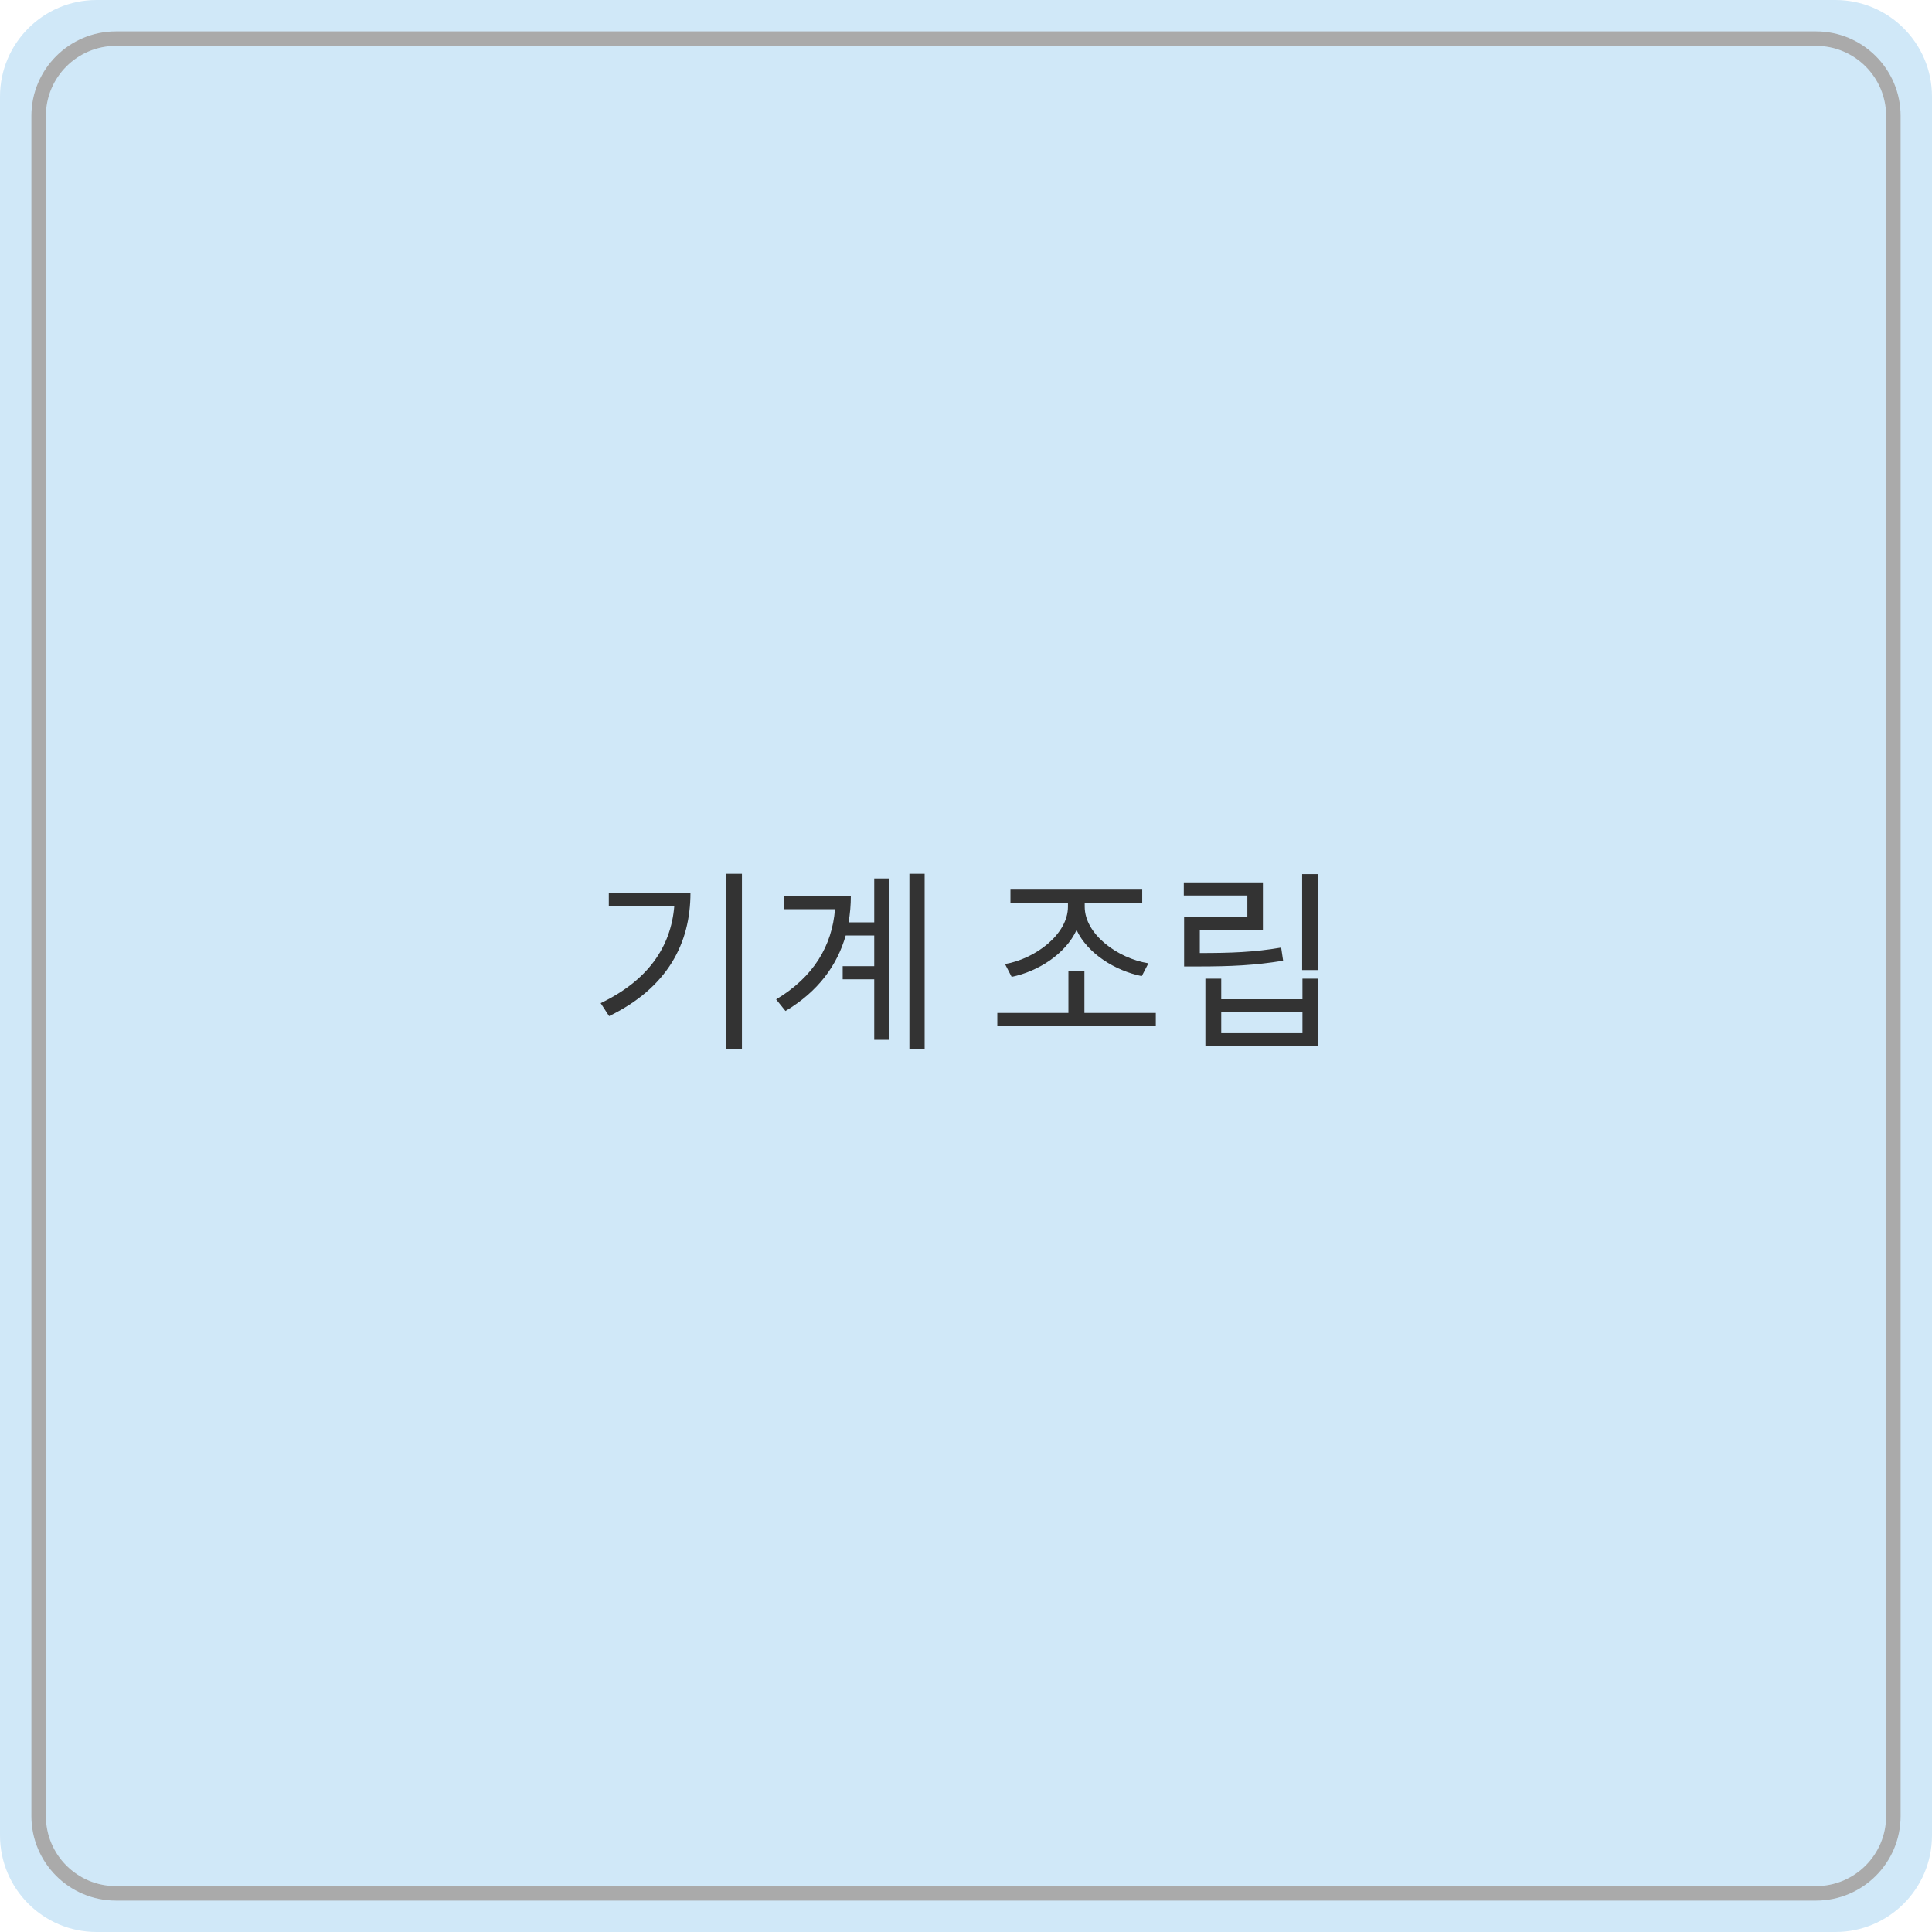
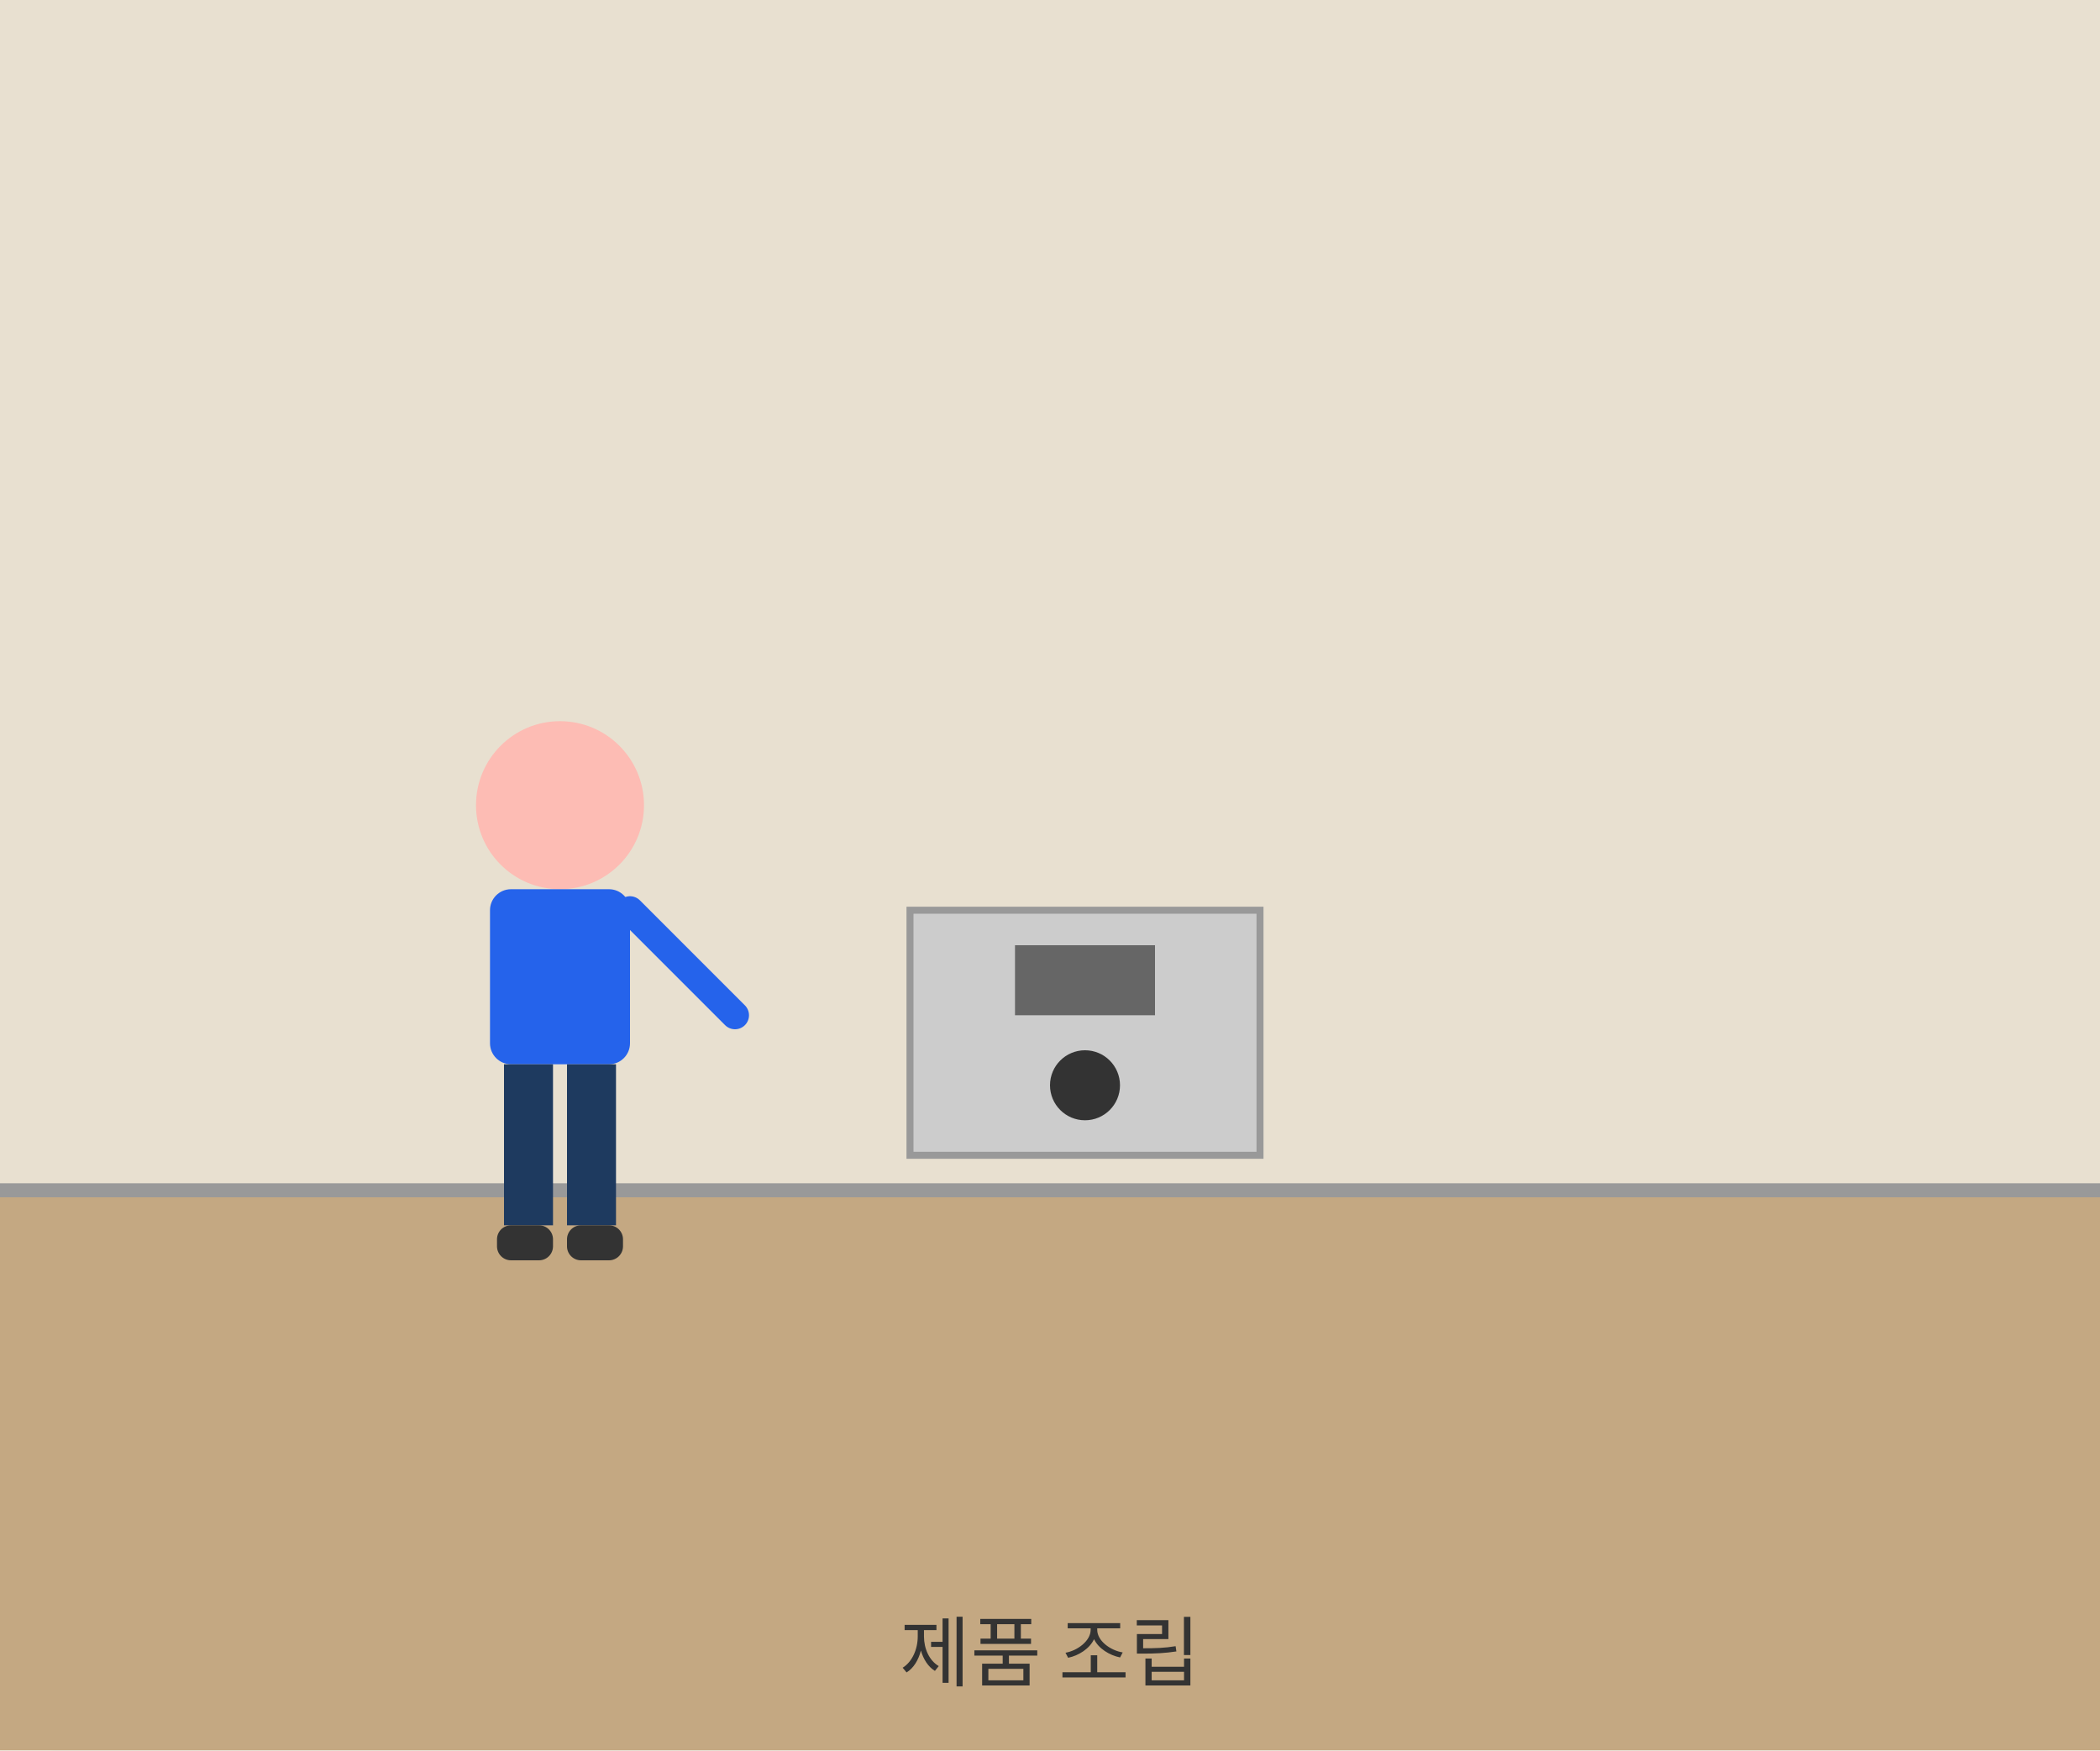
- <svg xmlns="http://www.w3.org/2000/svg" width="200" height="200" viewBox="0 0 200 200">
-   <rect width="200" height="200" fill="#d0e8f8" rx="10" />
-   <rect x="4" y="4" width="192" height="192" fill="none" stroke="#aaa" stroke-width="1.5" rx="8" />
-   <text x="100" y="100" font-size="20" fill="#333" dominant-baseline="middle" text-anchor="middle">기계 조립</text>
+ <svg xmlns="http://www.w3.org/2000/svg" viewBox="0 0 300 250" width="300" height="250">
+   <rect width="300" height="250" fill="#f0f4f8" rx="8" />
+   <rect x="0" y="0" width="300" height="170" fill="#E8E0D0" />
+   <rect x="0" y="170" width="300" height="80" fill="#C4A882" />
+   <line x1="0" y1="170" x2="300" y2="170" stroke="#999" stroke-width="2" />
+   <circle cx="80" cy="115" r="12" fill="#FDBCB4" />
+   <rect x="70" y="127" width="20" height="25" rx="3" fill="#2563EB" />
+   <rect x="72" y="152" width="7" height="23" fill="#1E3A5F" />
+   <rect x="81" y="152" width="7" height="23" fill="#1E3A5F" />
+   <rect x="71" y="175" width="8" height="5" rx="2" fill="#333" />
+   <rect x="81" y="175" width="8" height="5" rx="2" fill="#333" />
+   <line x1="90" y1="130" x2="105" y2="145" stroke="#2563EB" stroke-width="4" stroke-linecap="round" />
+   <rect x="130" y="130" width="50" height="35" fill="#CCC" stroke="#999" />
+   <rect x="145" y="135" width="20" height="10" fill="#666" />
+   <circle cx="155" cy="155" r="5" fill="#333" />
+   <text x="150" y="240" text-anchor="middle" font-size="11" fill="#333" font-family="Arial">제품 조립</text>
</svg>
